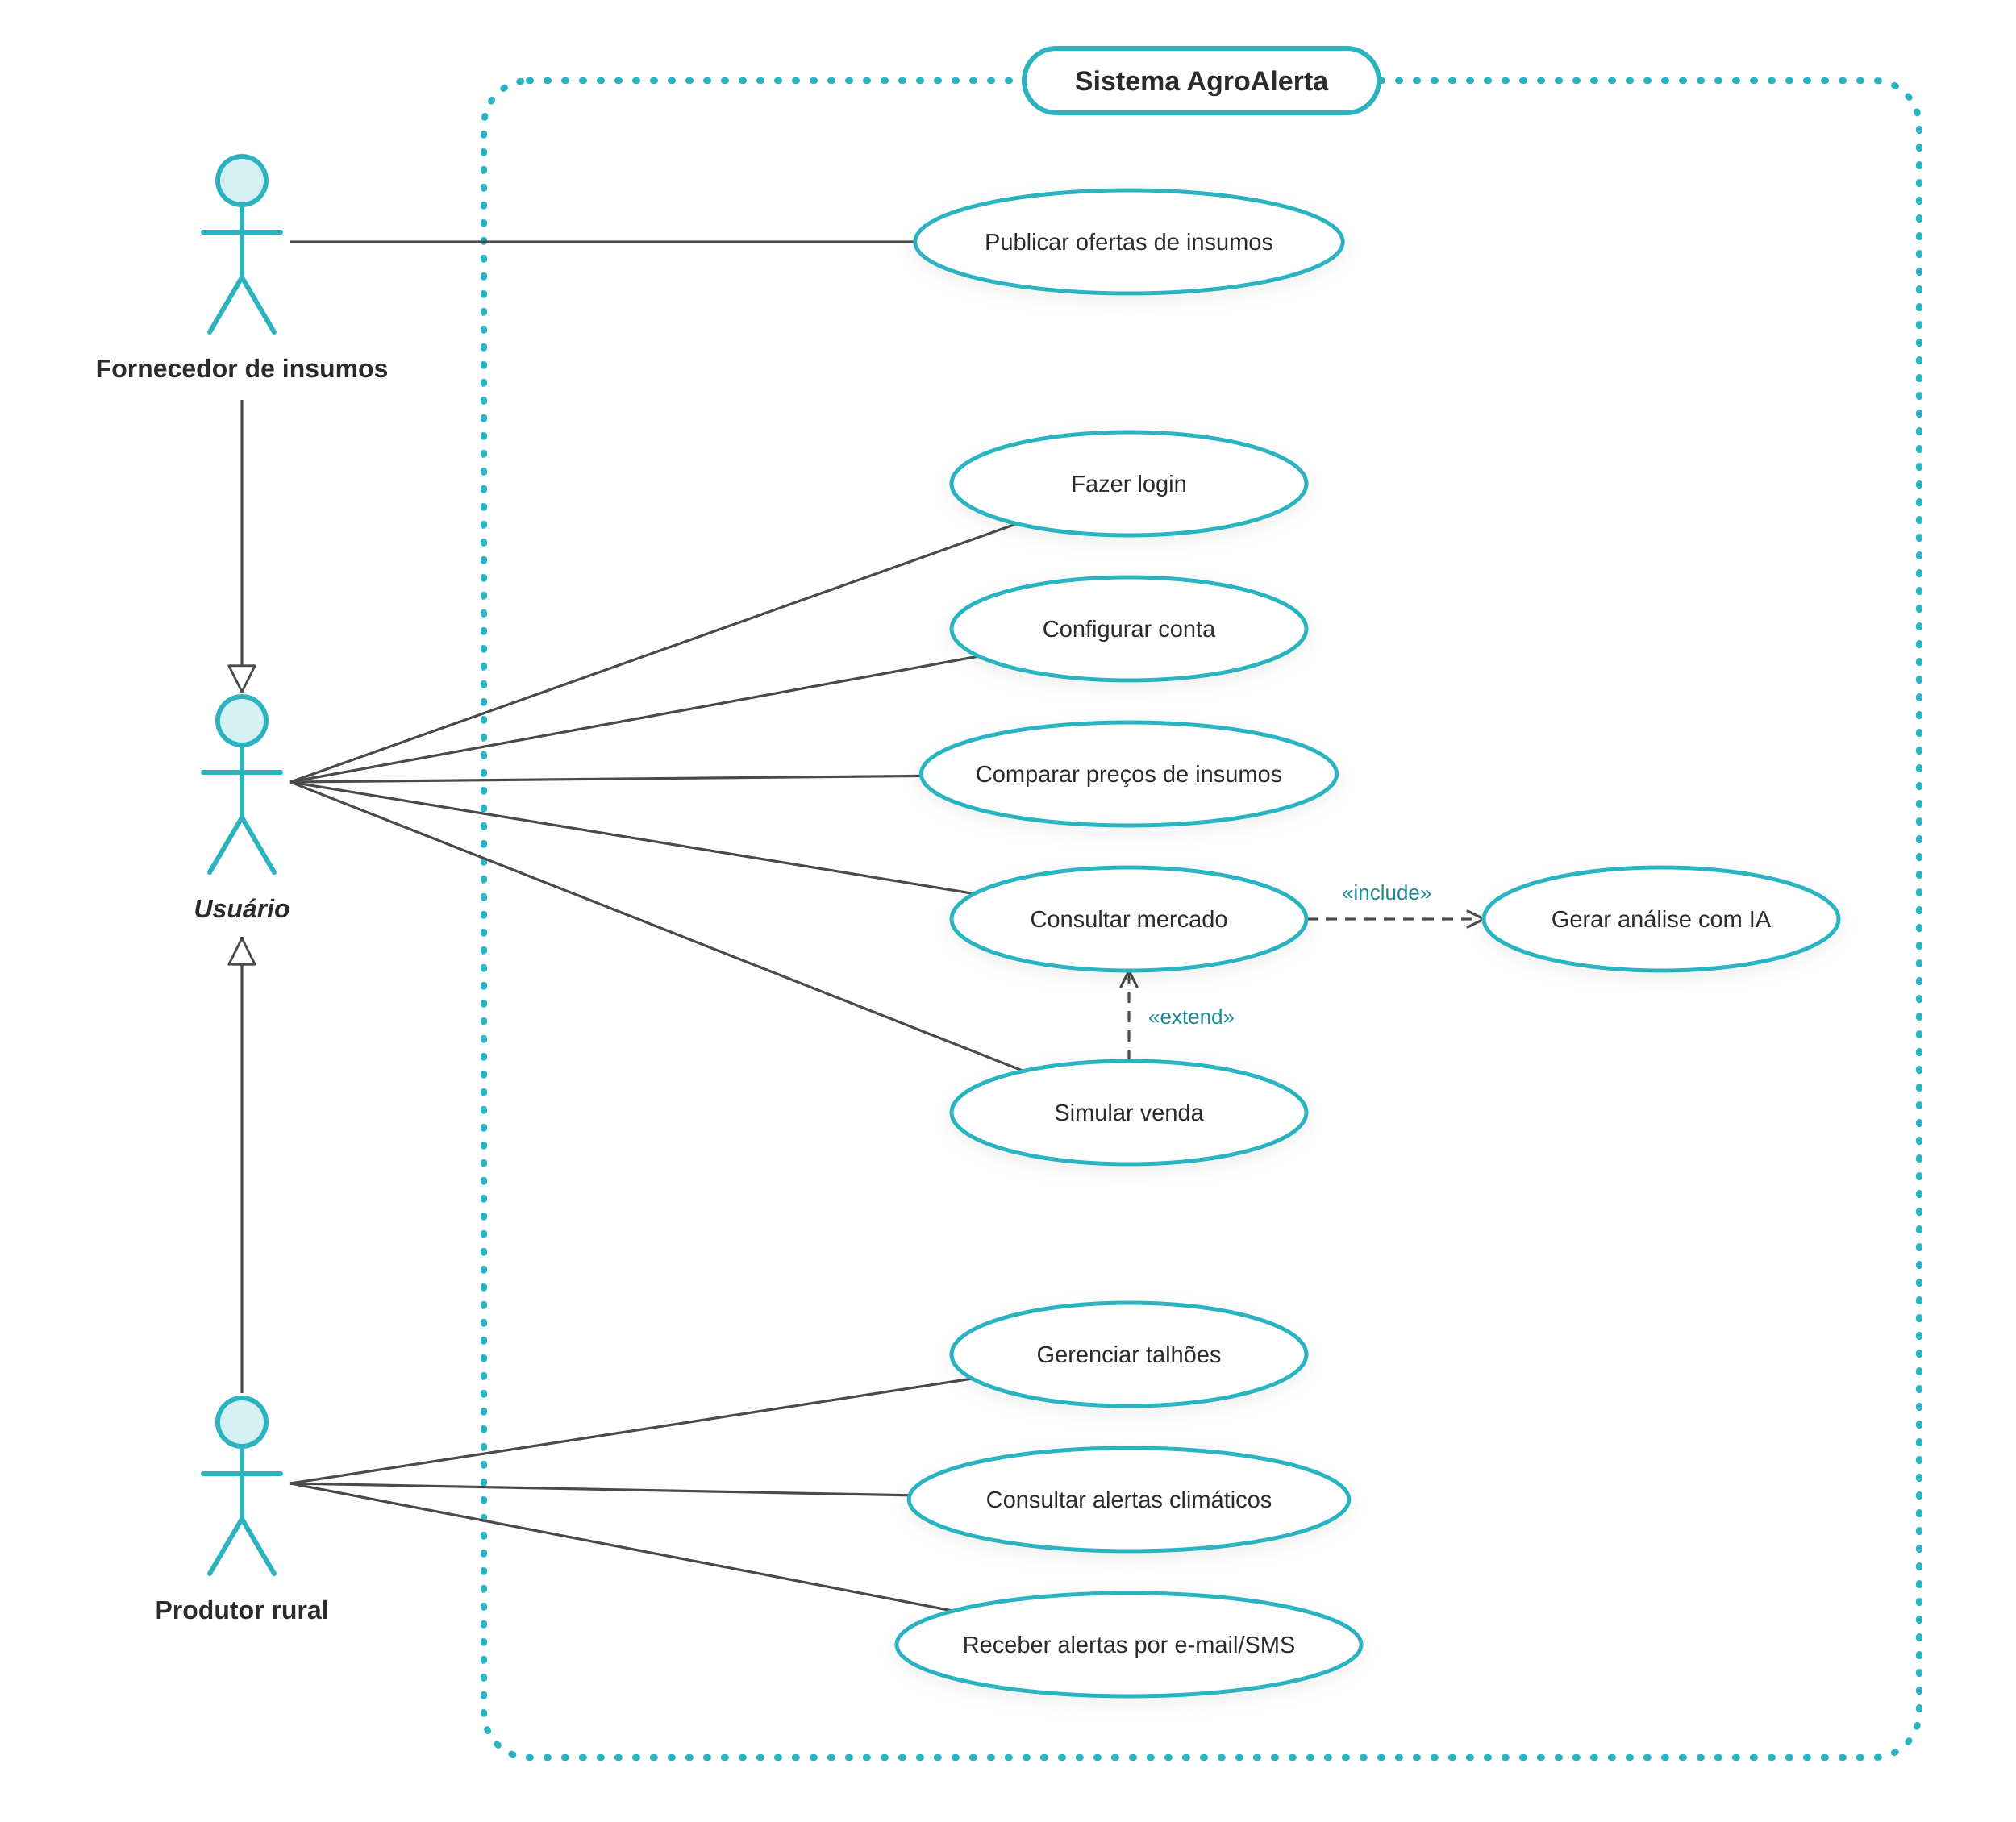
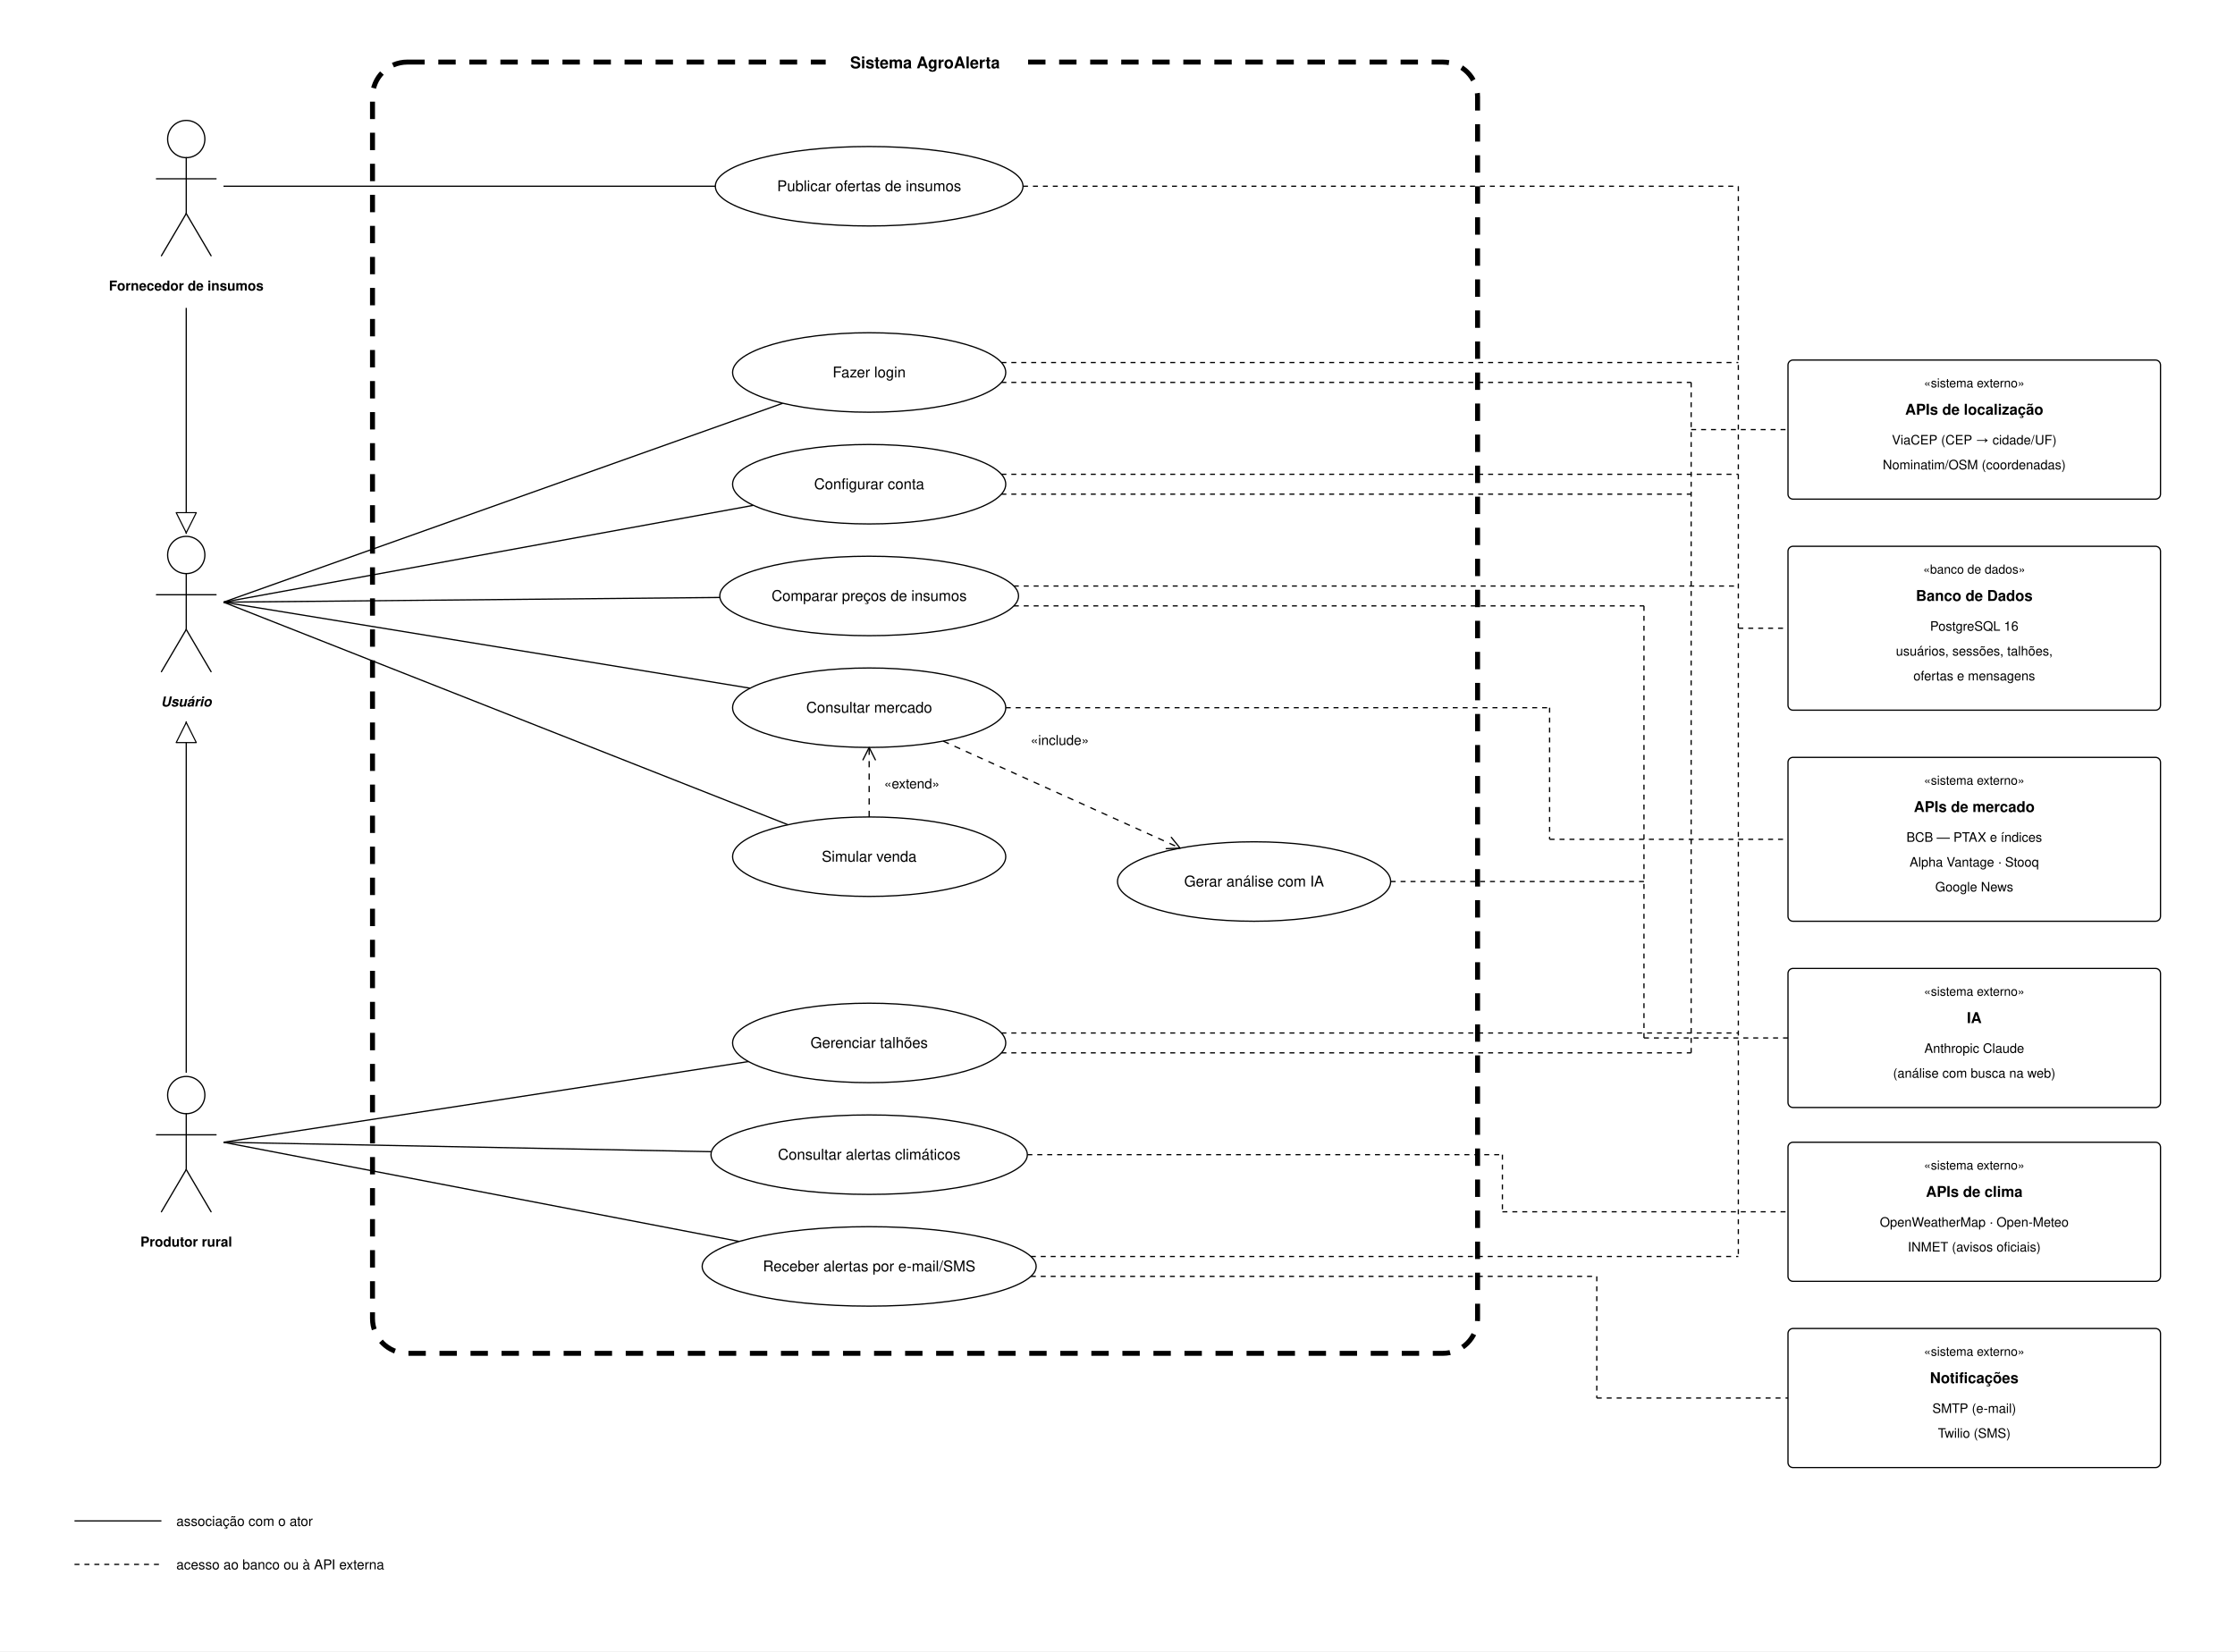
- <svg xmlns="http://www.w3.org/2000/svg" width="1250" height="1130" viewBox="0 0 1250 1130" font-family="Segoe UI, Arial, sans-serif">
+ <svg xmlns="http://www.w3.org/2000/svg" width="1800" height="1330" viewBox="0 0 1800 1330" font-family="Helvetica, Arial, sans-serif">
  <defs>
-     <filter id="sombra" x="-10%" y="-20%" width="120%" height="150%">
-       <feDropShadow dx="0" dy="4" stdDeviation="6" flood-color="#000" flood-opacity="0.06" />
-     </filter>
    <marker id="seta" viewBox="0 0 12 12" refX="11" refY="6" markerUnits="userSpaceOnUse" markerWidth="12" markerHeight="12" orient="auto">
-       <path d="M1,1 L11,6 L1,11" fill="none" stroke="#4A4A4A" stroke-width="1.6" stroke-linejoin="round" stroke-linecap="round" />
+       <path d="M1,1 L11,6 L1,11" fill="none" stroke="#000000" stroke-width="1" stroke-linejoin="round" stroke-linecap="round" />
    </marker>
    <marker id="heranca" viewBox="0 0 20 20" refX="20" refY="10" markerUnits="userSpaceOnUse" markerWidth="18" markerHeight="18" orient="auto">
-       <path d="M1,1 L19,10 L1,19 z" fill="#FFFFFF" stroke="#4A4A4A" stroke-width="1.6" stroke-linejoin="round" />
+       <path d="M1,1 L19,10 L1,19 z" fill="#FFFFFF" stroke="#000000" stroke-width="1" stroke-linejoin="round" />
    </marker>
  </defs>
-   <rect width="1250" height="1130" fill="#FFFFFF" />
-   <rect x="300" y="50" width="890" height="1040" rx="28" fill="none" stroke="#2BB3C0" stroke-width="4" stroke-dasharray="1 10" stroke-linecap="round" />
-   <rect x="635" y="30" width="220" height="40" rx="20" fill="#FFFFFF" stroke="#2BB3C0" stroke-width="3" />
-   <text x="745" y="56" text-anchor="middle" font-size="17" font-weight="700" fill="#2B2B2B">Sistema AgroAlerta</text>
-   <line x1="180" y1="150" x2="567.4" y2="150" stroke="#4A4A4A" stroke-width="1.6" />
-   <line x1="180" y1="485" x2="630.4" y2="324.8" stroke="#4A4A4A" stroke-width="1.6" />
-   <line x1="180" y1="485" x2="606.8" y2="407" stroke="#4A4A4A" stroke-width="1.6" />
-   <line x1="180" y1="485" x2="571.3" y2="481.2" stroke="#4A4A4A" stroke-width="1.6" />
-   <line x1="180" y1="485" x2="604.1" y2="554.3" stroke="#4A4A4A" stroke-width="1.6" />
-   <line x1="180" y1="485" x2="634.7" y2="664.3" stroke="#4A4A4A" stroke-width="1.6" />
-   <line x1="180" y1="920" x2="602.8" y2="855" stroke="#4A4A4A" stroke-width="1.6" />
-   <line x1="180" y1="920" x2="564.1" y2="927.4" stroke="#4A4A4A" stroke-width="1.6" />
-   <line x1="180" y1="920" x2="591.1" y2="999.1" stroke="#4A4A4A" stroke-width="1.6" />
-   <line x1="150" y1="248" x2="150" y2="430" stroke="#4A4A4A" stroke-width="1.6" marker-end="url(#heranca)" />
-   <line x1="150" y1="864" x2="150" y2="581" stroke="#4A4A4A" stroke-width="1.6" marker-end="url(#heranca)" />
-   <line x1="700" y1="658" x2="700" y2="602" stroke="#4A4A4A" stroke-width="1.6" stroke-dasharray="7 5" marker-end="url(#seta)" />
-   <text x="712" y="635" font-size="13" fill="#1E8A95">«extend»</text>
-   <line x1="810" y1="570" x2="920" y2="570" stroke="#4A4A4A" stroke-width="1.6" stroke-dasharray="7 5" marker-end="url(#seta)" />
-   <text x="832" y="558" font-size="13" fill="#1E8A95">«include»</text>
-   <ellipse cx="700" cy="150" rx="132.6" ry="32" fill="#FFFFFF" stroke="#2BB3C0" stroke-width="2.5" filter="url(#sombra)" />
-   <text x="700" y="155" text-anchor="middle" font-size="14.5" fill="#2B2B2B">Publicar ofertas de insumos</text>
-   <ellipse cx="700" cy="300" rx="110" ry="32" fill="#FFFFFF" stroke="#2BB3C0" stroke-width="2.5" filter="url(#sombra)" />
-   <text x="700" y="305" text-anchor="middle" font-size="14.5" fill="#2B2B2B">Fazer login</text>
-   <ellipse cx="700" cy="390" rx="110" ry="32" fill="#FFFFFF" stroke="#2BB3C0" stroke-width="2.5" filter="url(#sombra)" />
-   <text x="700" y="395" text-anchor="middle" font-size="14.5" fill="#2B2B2B">Configurar conta</text>
-   <ellipse cx="700" cy="480" rx="128.8" ry="32" fill="#FFFFFF" stroke="#2BB3C0" stroke-width="2.5" filter="url(#sombra)" />
-   <text x="700" y="485" text-anchor="middle" font-size="14.5" fill="#2B2B2B">Comparar preços de insumos</text>
-   <ellipse cx="700" cy="570" rx="110" ry="32" fill="#FFFFFF" stroke="#2BB3C0" stroke-width="2.5" filter="url(#sombra)" />
-   <text x="700" y="575" text-anchor="middle" font-size="14.5" fill="#2B2B2B">Consultar mercado</text>
-   <ellipse cx="700" cy="690" rx="110" ry="32" fill="#FFFFFF" stroke="#2BB3C0" stroke-width="2.5" filter="url(#sombra)" />
-   <text x="700" y="695" text-anchor="middle" font-size="14.5" fill="#2B2B2B">Simular venda</text>
-   <ellipse cx="1030" cy="570" rx="110" ry="32" fill="#FFFFFF" stroke="#2BB3C0" stroke-width="2.5" filter="url(#sombra)" />
-   <text x="1030" y="575" text-anchor="middle" font-size="14.5" fill="#2B2B2B">Gerar análise com IA</text>
-   <ellipse cx="700" cy="840" rx="110" ry="32" fill="#FFFFFF" stroke="#2BB3C0" stroke-width="2.5" filter="url(#sombra)" />
-   <text x="700" y="845" text-anchor="middle" font-size="14.5" fill="#2B2B2B">Gerenciar talhões</text>
-   <ellipse cx="700" cy="930" rx="136.4" ry="32" fill="#FFFFFF" stroke="#2BB3C0" stroke-width="2.5" filter="url(#sombra)" />
-   <text x="700" y="935" text-anchor="middle" font-size="14.5" fill="#2B2B2B">Consultar alertas climáticos</text>
-   <ellipse cx="700" cy="1020" rx="144" ry="32" fill="#FFFFFF" stroke="#2BB3C0" stroke-width="2.5" filter="url(#sombra)" />
-   <text x="700" y="1025" text-anchor="middle" font-size="14.5" fill="#2B2B2B">Receber alertas por e-mail/SMS</text>
-   <g stroke="#2BB3C0" stroke-width="3" stroke-linecap="round" fill="none">
-     <circle cx="150" cy="112" r="15" fill="#D6F1F4" />
+   <rect width="1800" height="1330" fill="#FFFFFF" />
+   <rect x="300" y="50" width="890" height="1040" rx="28" fill="none" stroke="#000000" stroke-width="4" stroke-dasharray="14 11" />
+   <rect x="665" y="39" width="160" height="22" fill="#FFFFFF" />
+   <text x="745" y="55" text-anchor="middle" font-size="13" font-weight="700" fill="#000000">Sistema AgroAlerta</text>
+   <line x1="180" y1="150" x2="576.2" y2="150" stroke="#000000" stroke-width="1" />
+   <line x1="180" y1="485" x2="630.4" y2="324.8" stroke="#000000" stroke-width="1" />
+   <line x1="180" y1="485" x2="606.8" y2="407" stroke="#000000" stroke-width="1" />
+   <line x1="180" y1="485" x2="579.8" y2="481.2" stroke="#000000" stroke-width="1" />
+   <line x1="180" y1="485" x2="604.1" y2="554.3" stroke="#000000" stroke-width="1" />
+   <line x1="180" y1="485" x2="634.7" y2="664.3" stroke="#000000" stroke-width="1" />
+   <line x1="180" y1="920" x2="602.8" y2="855" stroke="#000000" stroke-width="1" />
+   <line x1="180" y1="920" x2="573" y2="927.6" stroke="#000000" stroke-width="1" />
+   <line x1="180" y1="920" x2="595.4" y2="999.9" stroke="#000000" stroke-width="1" />
+   <line x1="150" y1="248" x2="150" y2="430" stroke="#000000" stroke-width="1" marker-end="url(#heranca)" />
+   <line x1="150" y1="864" x2="150" y2="581" stroke="#000000" stroke-width="1" marker-end="url(#heranca)" />
+   <line x1="823.9" y1="150" x2="1400" y2="150" stroke="#000000" stroke-width="1" stroke-dasharray="4 4" />
+   <line x1="806.5" y1="292" x2="1400" y2="292" stroke="#000000" stroke-width="1" stroke-dasharray="4 4" />
+   <line x1="806.5" y1="308" x2="1362" y2="308" stroke="#000000" stroke-width="1" stroke-dasharray="4 4" />
+   <line x1="806.5" y1="382" x2="1400" y2="382" stroke="#000000" stroke-width="1" stroke-dasharray="4 4" />
+   <line x1="806.5" y1="398" x2="1362" y2="398" stroke="#000000" stroke-width="1" stroke-dasharray="4 4" />
+   <line x1="816.5" y1="472" x2="1400" y2="472" stroke="#000000" stroke-width="1" stroke-dasharray="4 4" />
+   <line x1="816.5" y1="488" x2="1324" y2="488" stroke="#000000" stroke-width="1" stroke-dasharray="4 4" />
+   <line x1="810" y1="570" x2="1248" y2="570" stroke="#000000" stroke-width="1" stroke-dasharray="4 4" />
+   <line x1="1120" y1="710" x2="1324" y2="710" stroke="#000000" stroke-width="1" stroke-dasharray="4 4" />
+   <line x1="806.5" y1="832" x2="1400" y2="832" stroke="#000000" stroke-width="1" stroke-dasharray="4 4" />
+   <line x1="806.5" y1="848" x2="1362" y2="848" stroke="#000000" stroke-width="1" stroke-dasharray="4 4" />
+   <line x1="827.4" y1="930" x2="1210" y2="930" stroke="#000000" stroke-width="1" stroke-dasharray="4 4" />
+   <line x1="830.2" y1="1012" x2="1400" y2="1012" stroke="#000000" stroke-width="1" stroke-dasharray="4 4" />
+   <line x1="830.2" y1="1028" x2="1286" y2="1028" stroke="#000000" stroke-width="1" stroke-dasharray="4 4" />
+   <line x1="1362" y1="308" x2="1362" y2="848" stroke="#000000" stroke-width="1" stroke-dasharray="4 4" />
+   <line x1="1362" y1="346" x2="1440" y2="346" stroke="#000000" stroke-width="1" stroke-dasharray="4 4" />
+   <line x1="1400" y1="150" x2="1400" y2="1012" stroke="#000000" stroke-width="1" stroke-dasharray="4 4" />
+   <line x1="1400" y1="506" x2="1440" y2="506" stroke="#000000" stroke-width="1" stroke-dasharray="4 4" />
+   <line x1="1248" y1="570" x2="1248" y2="676" stroke="#000000" stroke-width="1" stroke-dasharray="4 4" />
+   <line x1="1248" y1="676" x2="1440" y2="676" stroke="#000000" stroke-width="1" stroke-dasharray="4 4" />
+   <line x1="1324" y1="488" x2="1324" y2="836" stroke="#000000" stroke-width="1" stroke-dasharray="4 4" />
+   <line x1="1324" y1="836" x2="1440" y2="836" stroke="#000000" stroke-width="1" stroke-dasharray="4 4" />
+   <line x1="1210" y1="930" x2="1210" y2="976" stroke="#000000" stroke-width="1" stroke-dasharray="4 4" />
+   <line x1="1210" y1="976" x2="1440" y2="976" stroke="#000000" stroke-width="1" stroke-dasharray="4 4" />
+   <line x1="1286" y1="1028" x2="1286" y2="1126" stroke="#000000" stroke-width="1" stroke-dasharray="4 4" />
+   <line x1="1286" y1="1126" x2="1440" y2="1126" stroke="#000000" stroke-width="1" stroke-dasharray="4 4" />
+   <ellipse cx="700" cy="150" rx="123.9" ry="32" fill="#FFFFFF" stroke="#000000" stroke-width="1" />
+   <text x="700" y="154" text-anchor="middle" font-size="12" fill="#000000">Publicar ofertas de insumos</text>
+   <ellipse cx="700" cy="300" rx="110" ry="32" fill="#FFFFFF" stroke="#000000" stroke-width="1" />
+   <text x="700" y="304" text-anchor="middle" font-size="12" fill="#000000">Fazer login</text>
+   <ellipse cx="700" cy="390" rx="110" ry="32" fill="#FFFFFF" stroke="#000000" stroke-width="1" />
+   <text x="700" y="394" text-anchor="middle" font-size="12" fill="#000000">Configurar conta</text>
+   <ellipse cx="700" cy="480" rx="120.3" ry="32" fill="#FFFFFF" stroke="#000000" stroke-width="1" />
+   <text x="700" y="484" text-anchor="middle" font-size="12" fill="#000000">Comparar preços de insumos</text>
+   <ellipse cx="700" cy="570" rx="110" ry="32" fill="#FFFFFF" stroke="#000000" stroke-width="1" />
+   <text x="700" y="574" text-anchor="middle" font-size="12" fill="#000000">Consultar mercado</text>
+   <ellipse cx="700" cy="690" rx="110" ry="32" fill="#FFFFFF" stroke="#000000" stroke-width="1" />
+   <text x="700" y="694" text-anchor="middle" font-size="12" fill="#000000">Simular venda</text>
+   <ellipse cx="1010" cy="710" rx="110" ry="32" fill="#FFFFFF" stroke="#000000" stroke-width="1" />
+   <text x="1010" y="714" text-anchor="middle" font-size="12" fill="#000000">Gerar análise com IA</text>
+   <ellipse cx="700" cy="840" rx="110" ry="32" fill="#FFFFFF" stroke="#000000" stroke-width="1" />
+   <text x="700" y="844" text-anchor="middle" font-size="12" fill="#000000">Gerenciar talhões</text>
+   <ellipse cx="700" cy="930" rx="127.4" ry="32" fill="#FFFFFF" stroke="#000000" stroke-width="1" />
+   <text x="700" y="934" text-anchor="middle" font-size="12" fill="#000000">Consultar alertas climáticos</text>
+   <ellipse cx="700" cy="1020" rx="134.5" ry="32" fill="#FFFFFF" stroke="#000000" stroke-width="1" />
+   <text x="700" y="1024" text-anchor="middle" font-size="12" fill="#000000">Receber alertas por e-mail/SMS</text>
+   <line x1="700" y1="658" x2="700" y2="602" stroke="#000000" stroke-width="1" stroke-dasharray="5 5" marker-end="url(#seta)" />
+   <text x="712" y="635" font-size="11" fill="#000000">«extend»</text>
+   <line x1="759.6" y1="596.9" x2="950.4" y2="683.1" stroke="#000000" stroke-width="1" stroke-dasharray="5 5" marker-end="url(#seta)" />
+   <text x="830" y="600" font-size="11" fill="#000000">«include»</text>
+   <g stroke="#000000" stroke-width="1" stroke-linecap="round" fill="none">
+     <circle cx="150" cy="112" r="15" fill="#FFFFFF" />
    <line x1="150" y1="127" x2="150" y2="172" />
    <line x1="126" y1="144" x2="174" y2="144" />
    <line x1="150" y1="172" x2="130" y2="206" />
    <line x1="150" y1="172" x2="170" y2="206" />
  </g>
-   <text x="150" y="234" text-anchor="middle" font-size="16" font-weight="700" fill="#2B2B2B">Fornecedor de insumos</text>
-   <g stroke="#2BB3C0" stroke-width="3" stroke-linecap="round" fill="none">
-     <circle cx="150" cy="447" r="15" fill="#D6F1F4" />
+   <text x="150" y="234" text-anchor="middle" font-size="11" font-weight="700" fill="#000000">Fornecedor de insumos</text>
+   <g stroke="#000000" stroke-width="1" stroke-linecap="round" fill="none">
+     <circle cx="150" cy="447" r="15" fill="#FFFFFF" />
    <line x1="150" y1="462" x2="150" y2="507" />
    <line x1="126" y1="479" x2="174" y2="479" />
    <line x1="150" y1="507" x2="130" y2="541" />
    <line x1="150" y1="507" x2="170" y2="541" />
  </g>
-   <text x="150" y="569" text-anchor="middle" font-size="16" font-weight="700" font-style="italic" fill="#2B2B2B">Usuário</text>
-   <g stroke="#2BB3C0" stroke-width="3" stroke-linecap="round" fill="none">
-     <circle cx="150" cy="882" r="15" fill="#D6F1F4" />
+   <text x="150" y="569" text-anchor="middle" font-size="11" font-weight="700" font-style="italic" fill="#000000">Usuário</text>
+   <g stroke="#000000" stroke-width="1" stroke-linecap="round" fill="none">
+     <circle cx="150" cy="882" r="15" fill="#FFFFFF" />
    <line x1="150" y1="897" x2="150" y2="942" />
    <line x1="126" y1="914" x2="174" y2="914" />
    <line x1="150" y1="942" x2="130" y2="976" />
    <line x1="150" y1="942" x2="170" y2="976" />
  </g>
-   <text x="150" y="1004" text-anchor="middle" font-size="16" font-weight="700" fill="#2B2B2B">Produtor rural</text>
+   <text x="150" y="1004" text-anchor="middle" font-size="11" font-weight="700" fill="#000000">Produtor rural</text>
+   <rect x="1440" y="290" width="300" height="112" rx="4" fill="#FFFFFF" stroke="#000000" stroke-width="1" />
+   <text x="1590" y="312" text-anchor="middle" font-size="10" fill="#000000">«sistema externo»</text>
+   <text x="1590" y="334" text-anchor="middle" font-size="12" font-weight="700" fill="#000000">APIs de localização</text>
+   <text x="1590" y="358" text-anchor="middle" font-size="10.5" fill="#000000">ViaCEP (CEP → cidade/UF)</text>
+   <text x="1590" y="378" text-anchor="middle" font-size="10.5" fill="#000000">Nominatim/OSM (coordenadas)</text>
+   <rect x="1440" y="440" width="300" height="132" rx="4" fill="#FFFFFF" stroke="#000000" stroke-width="1" />
+   <text x="1590" y="462" text-anchor="middle" font-size="10" fill="#000000">«banco de dados»</text>
+   <text x="1590" y="484" text-anchor="middle" font-size="12" font-weight="700" fill="#000000">Banco de Dados</text>
+   <text x="1590" y="508" text-anchor="middle" font-size="10.5" fill="#000000">PostgreSQL 16</text>
+   <text x="1590" y="528" text-anchor="middle" font-size="10.5" fill="#000000">usuários, sessões, talhões,</text>
+   <text x="1590" y="548" text-anchor="middle" font-size="10.5" fill="#000000">ofertas e mensagens</text>
+   <rect x="1440" y="610" width="300" height="132" rx="4" fill="#FFFFFF" stroke="#000000" stroke-width="1" />
+   <text x="1590" y="632" text-anchor="middle" font-size="10" fill="#000000">«sistema externo»</text>
+   <text x="1590" y="654" text-anchor="middle" font-size="12" font-weight="700" fill="#000000">APIs de mercado</text>
+   <text x="1590" y="678" text-anchor="middle" font-size="10.5" fill="#000000">BCB — PTAX e índices</text>
+   <text x="1590" y="698" text-anchor="middle" font-size="10.5" fill="#000000">Alpha Vantage · Stooq</text>
+   <text x="1590" y="718" text-anchor="middle" font-size="10.5" fill="#000000">Google News</text>
+   <rect x="1440" y="780" width="300" height="112" rx="4" fill="#FFFFFF" stroke="#000000" stroke-width="1" />
+   <text x="1590" y="802" text-anchor="middle" font-size="10" fill="#000000">«sistema externo»</text>
+   <text x="1590" y="824" text-anchor="middle" font-size="12" font-weight="700" fill="#000000">IA</text>
+   <text x="1590" y="848" text-anchor="middle" font-size="10.5" fill="#000000">Anthropic Claude</text>
+   <text x="1590" y="868" text-anchor="middle" font-size="10.5" fill="#000000">(análise com busca na web)</text>
+   <rect x="1440" y="920" width="300" height="112" rx="4" fill="#FFFFFF" stroke="#000000" stroke-width="1" />
+   <text x="1590" y="942" text-anchor="middle" font-size="10" fill="#000000">«sistema externo»</text>
+   <text x="1590" y="964" text-anchor="middle" font-size="12" font-weight="700" fill="#000000">APIs de clima</text>
+   <text x="1590" y="988" text-anchor="middle" font-size="10.5" fill="#000000">OpenWeatherMap · Open-Meteo</text>
+   <text x="1590" y="1008" text-anchor="middle" font-size="10.5" fill="#000000">INMET (avisos oficiais)</text>
+   <rect x="1440" y="1070" width="300" height="112" rx="4" fill="#FFFFFF" stroke="#000000" stroke-width="1" />
+   <text x="1590" y="1092" text-anchor="middle" font-size="10" fill="#000000">«sistema externo»</text>
+   <text x="1590" y="1114" text-anchor="middle" font-size="12" font-weight="700" fill="#000000">Notificações</text>
+   <text x="1590" y="1138" text-anchor="middle" font-size="10.5" fill="#000000">SMTP (e-mail)</text>
+   <text x="1590" y="1158" text-anchor="middle" font-size="10.5" fill="#000000">Twilio (SMS)</text>
+   <line x1="60" y1="1225" x2="130" y2="1225" stroke="#000000" stroke-width="1" />
+   <text x="142" y="1229" font-size="11" fill="#000000">associação com o ator</text>
+   <line x1="60" y1="1260" x2="130" y2="1260" stroke="#000000" stroke-width="1" stroke-dasharray="4 4" />
+   <text x="142" y="1264" font-size="11" fill="#000000">acesso ao banco ou à API externa</text>
</svg>
